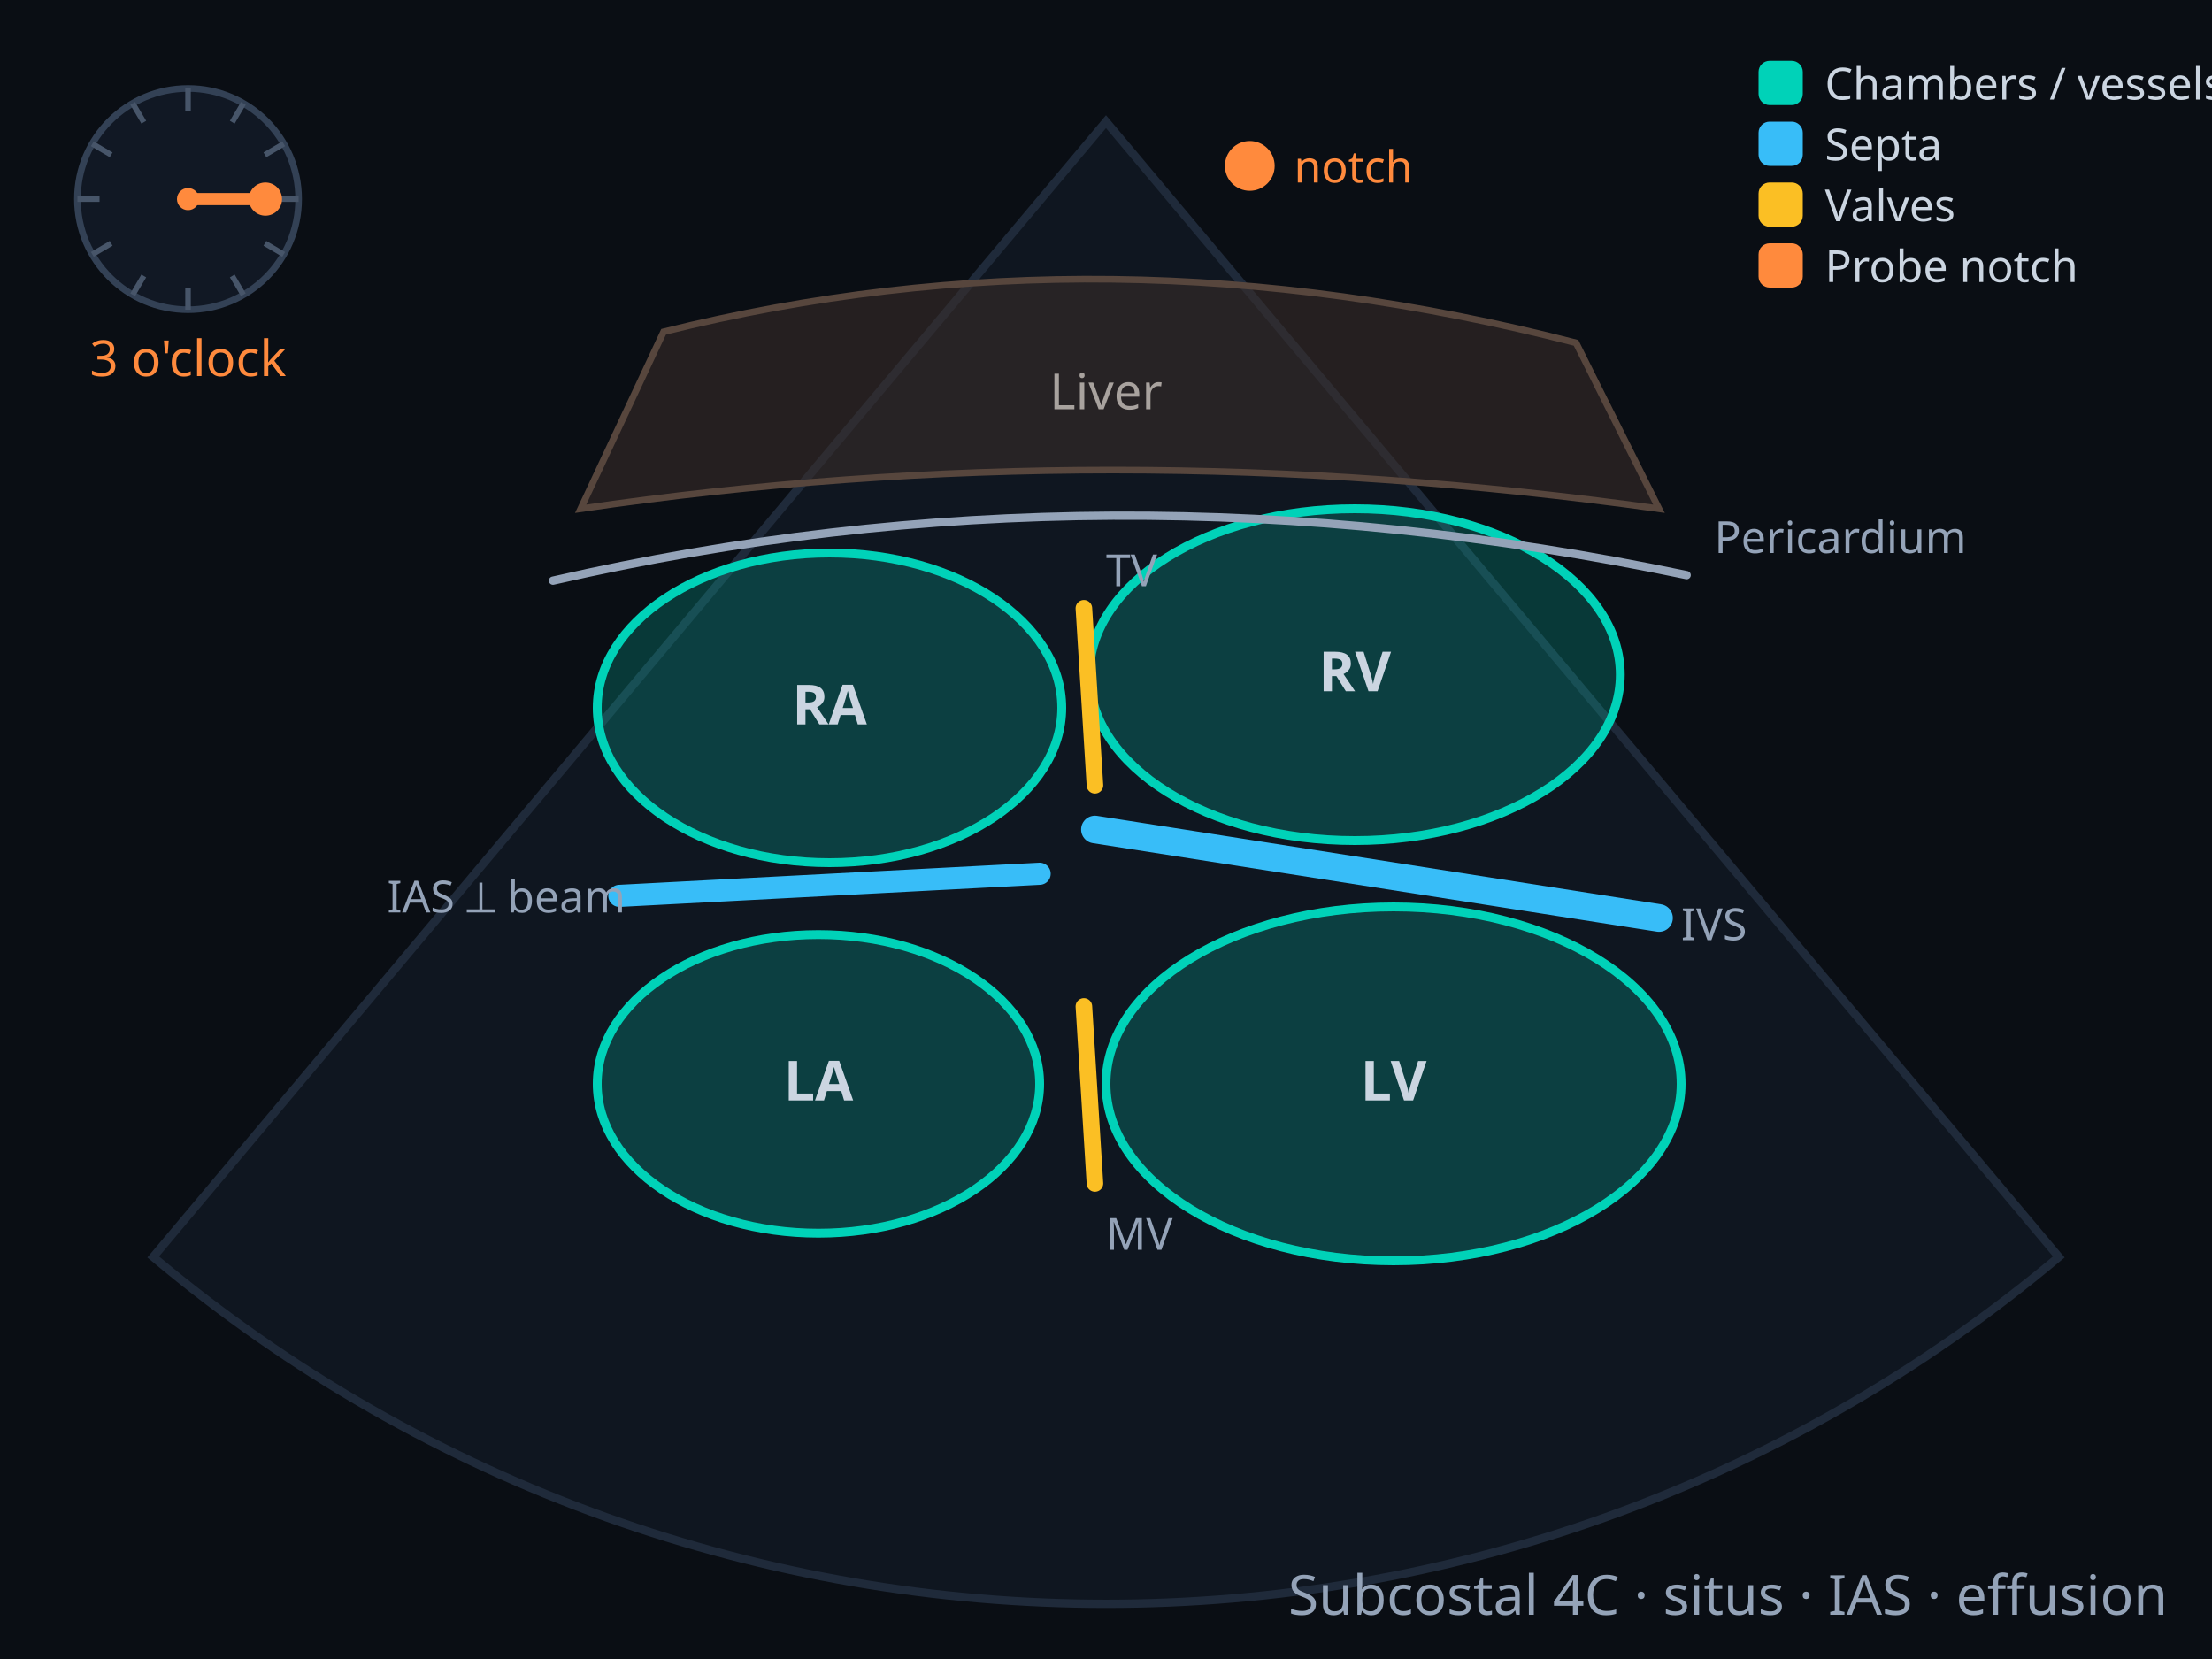
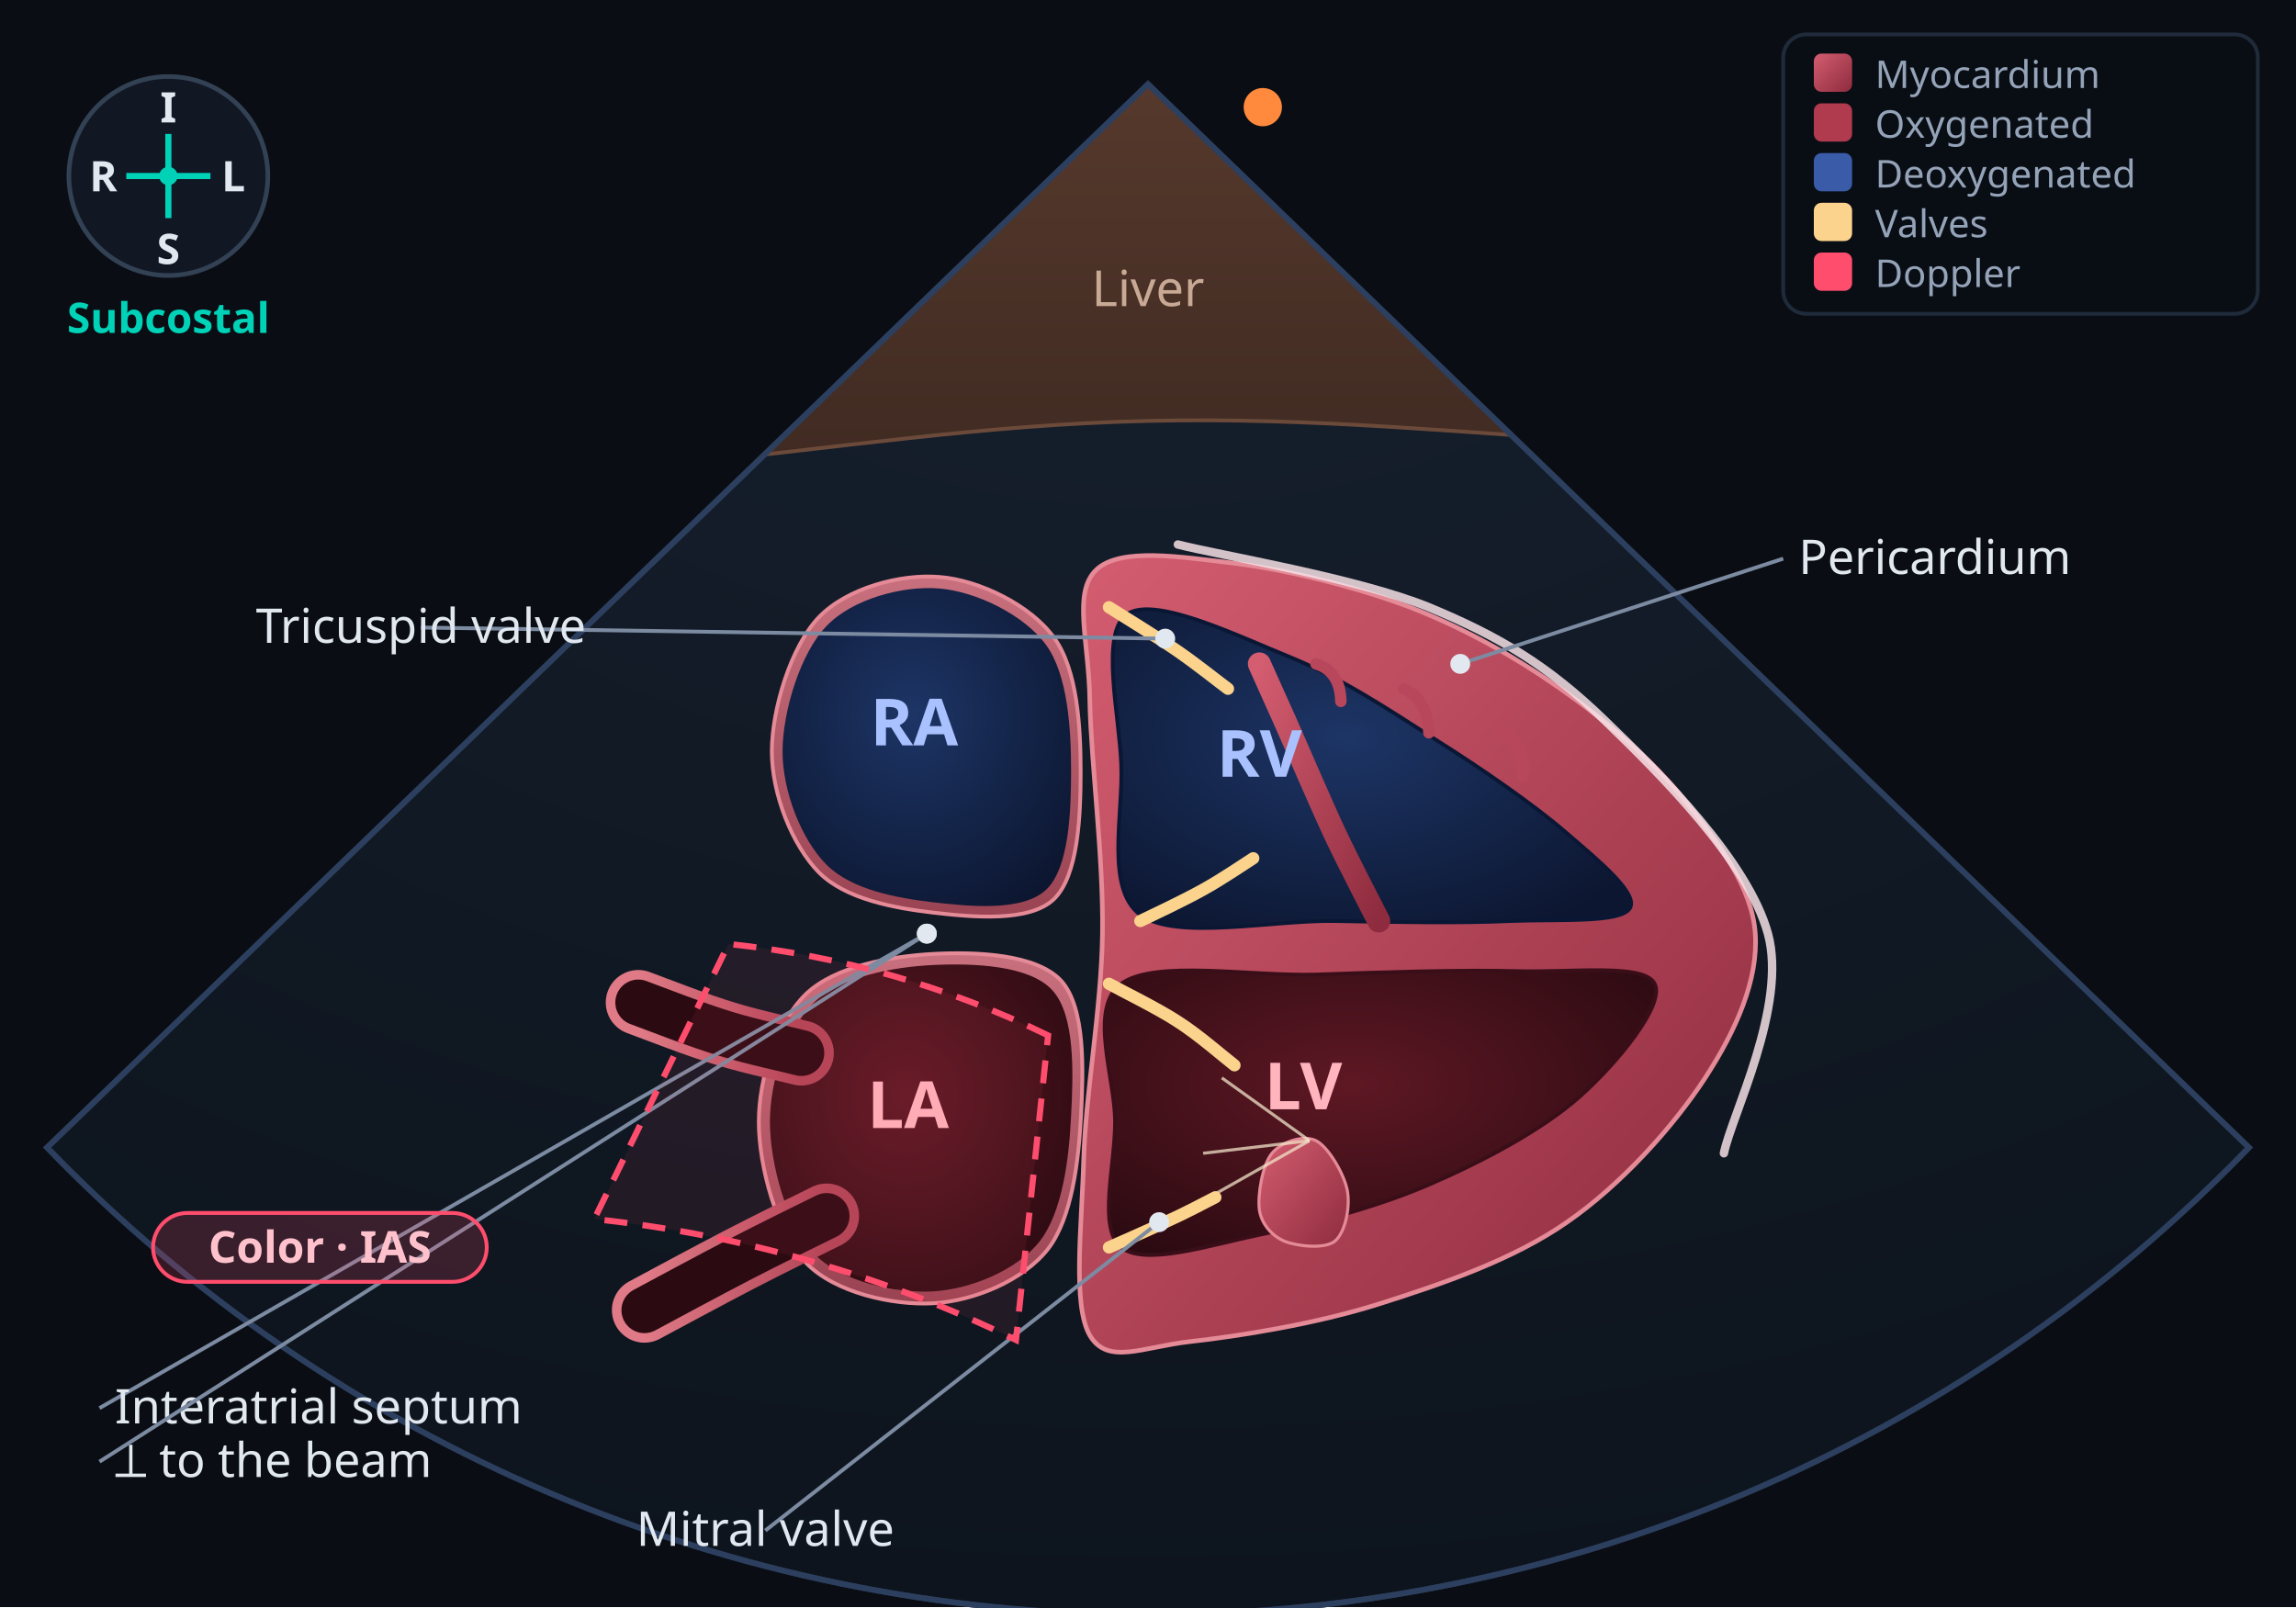
- <svg xmlns="http://www.w3.org/2000/svg" width="400" height="300" viewBox="0 0 400 300">
-   <rect x="0" y="0" width="400" height="300" fill="#0A0E14" />
-   <path d="M200,22 L27.7,227.3 A268,268 0 0,0 372.3,227.3 Z" fill="#0F1620" stroke="#1F2A3A" stroke-width="1.5" />
-   <path d="M120,60 Q200,40 285,62 L300,92 Q200,78 105,92 Z" fill="#3B2F2A" fill-opacity="0.55" stroke="#57463D" stroke-width="1.2" />
-   <text x="200" y="74" font-family="sans-serif" font-size="9" font-weight="normal" fill="#A8A29E" text-anchor="middle">Liver</text>
-   <ellipse cx="150" cy="128" rx="42" ry="28" fill="#00D2B8" fill-opacity="0.22" stroke="#00D2B8" stroke-width="1.6" />
-   <text x="150" y="131" font-family="sans-serif" font-size="10" font-weight="bold" fill="#CBD5E1" text-anchor="middle">RA</text>
-   <ellipse cx="245" cy="122" rx="48" ry="30" fill="#00D2B8" fill-opacity="0.22" stroke="#00D2B8" stroke-width="1.6" />
-   <text x="245" y="125" font-family="sans-serif" font-size="10" font-weight="bold" fill="#CBD5E1" text-anchor="middle">RV</text>
-   <ellipse cx="148" cy="196" rx="40" ry="27" fill="#00D2B8" fill-opacity="0.22" stroke="#00D2B8" stroke-width="1.6" />
-   <text x="148" y="199" font-family="sans-serif" font-size="10" font-weight="bold" fill="#CBD5E1" text-anchor="middle">LA</text>
-   <ellipse cx="252" cy="196" rx="52" ry="32" fill="#00D2B8" fill-opacity="0.22" stroke="#00D2B8" stroke-width="1.6" />
-   <text x="252" y="199" font-family="sans-serif" font-size="10" font-weight="bold" fill="#CBD5E1" text-anchor="middle">LV</text>
-   <line x1="112" y1="162" x2="188" y2="158" stroke="#38BDF8" stroke-width="4" stroke-linecap="round" />
-   <text x="70" y="165" font-family="sans-serif" font-size="8" font-weight="normal" fill="#94A3B8" text-anchor="start">IAS ⟂ beam</text>
-   <line x1="198" y1="150" x2="300" y2="166" stroke="#38BDF8" stroke-width="5" stroke-linecap="round" />
-   <text x="304" y="170" font-family="sans-serif" font-size="8" font-weight="normal" fill="#94A3B8" text-anchor="start">IVS</text>
-   <line x1="196" y1="110" x2="198" y2="142" stroke="#FBBF24" stroke-width="3" stroke-linecap="round" />
-   <text x="200" y="106" font-family="sans-serif" font-size="8" font-weight="normal" fill="#94A3B8" text-anchor="start">TV</text>
-   <line x1="196" y1="182" x2="198" y2="214" stroke="#FBBF24" stroke-width="3" stroke-linecap="round" />
-   <text x="200" y="226" font-family="sans-serif" font-size="8" font-weight="normal" fill="#94A3B8" text-anchor="start">MV</text>
-   <path d="M100,105 Q200,82 305,104" fill="none" stroke="#94A3B8" stroke-width="1.5" stroke-linecap="round" stroke-linejoin="round" />
-   <text x="310" y="100" font-family="sans-serif" font-size="8" font-weight="normal" fill="#94A3B8" text-anchor="start">Pericardium</text>
-   <circle cx="226" cy="30" r="4.5" fill="#FF8A3D" />
-   <text x="234" y="33" font-family="sans-serif" font-size="8" fill="#FF8A3D">notch</text>
-   <circle cx="34" cy="36" r="20" fill="#111824" stroke="#334155" stroke-width="1.2" />
-   <line x1="34.0" y1="20.0" x2="34.0" y2="16.0" stroke="#475569" stroke-width="1" />
-   <line x1="42.0" y1="22.1" x2="44.0" y2="18.7" stroke="#475569" stroke-width="1" />
-   <line x1="47.9" y1="28.0" x2="51.3" y2="26.0" stroke="#475569" stroke-width="1" />
-   <line x1="50.0" y1="36.0" x2="54.0" y2="36.0" stroke="#475569" stroke-width="1" />
-   <line x1="47.9" y1="44.0" x2="51.3" y2="46.0" stroke="#475569" stroke-width="1" />
-   <line x1="42.0" y1="49.9" x2="44.0" y2="53.3" stroke="#475569" stroke-width="1" />
-   <line x1="34.0" y1="52.0" x2="34.0" y2="56.0" stroke="#475569" stroke-width="1" />
-   <line x1="26.0" y1="49.9" x2="24.0" y2="53.3" stroke="#475569" stroke-width="1" />
-   <line x1="20.1" y1="44.0" x2="16.7" y2="46.0" stroke="#475569" stroke-width="1" />
-   <line x1="18.0" y1="36.0" x2="14.0" y2="36.0" stroke="#475569" stroke-width="1" />
-   <line x1="20.1" y1="28.0" x2="16.7" y2="26.0" stroke="#475569" stroke-width="1" />
-   <line x1="26.0" y1="22.1" x2="24.0" y2="18.7" stroke="#475569" stroke-width="1" />
-   <line x1="34" y1="36" x2="48.0" y2="36.0" stroke="#FF8A3D" stroke-width="2.2" stroke-linecap="round" />
-   <circle cx="48.0" cy="36.0" r="3" fill="#FF8A3D" />
-   <circle cx="34" cy="36" r="2" fill="#FF8A3D" />
-   <text x="34" y="68" font-family="sans-serif" font-size="9" fill="#FF8A3D" text-anchor="middle">3 o'clock</text>
-   <rect x="318" y="11" width="8" height="8" rx="2" fill="#00D2B8" />
-   <text x="330" y="18" font-family="sans-serif" font-size="8" fill="#CBD5E1">Chambers / vessels</text>
-   <rect x="318" y="22" width="8" height="8" rx="2" fill="#38BDF8" />
-   <text x="330" y="29" font-family="sans-serif" font-size="8" fill="#CBD5E1">Septa</text>
-   <rect x="318" y="33" width="8" height="8" rx="2" fill="#FBBF24" />
-   <text x="330" y="40" font-family="sans-serif" font-size="8" fill="#CBD5E1">Valves</text>
-   <rect x="318" y="44" width="8" height="8" rx="2" fill="#FF8A3D" />
-   <text x="330" y="51" font-family="sans-serif" font-size="8" fill="#CBD5E1">Probe notch</text>
-   <text x="392" y="292" font-family="sans-serif" font-size="10" fill="#94A3B8" text-anchor="end">Subcostal 4C · situs · IAS · effusion</text>
+ <svg xmlns="http://www.w3.org/2000/svg" width="600" height="420" viewBox="0 0 600 420">
+   <defs>
+     <linearGradient id="myo" x1="0" y1="0" x2="1" y2="1">
+       <stop offset="0" stop-color="#D45D70" />
+       <stop offset="1" stop-color="#8E2B3E" />
+     </linearGradient>
+     <linearGradient id="myoThin" x1="0" y1="0" x2="0" y2="1">
+       <stop offset="0" stop-color="#C9707E" />
+       <stop offset="1" stop-color="#9A4352" />
+     </linearGradient>
+     <radialGradient id="bloodL" cx="0.45" cy="0.4" r="0.7">
+       <stop offset="0" stop-color="#5E1824" />
+       <stop offset="1" stop-color="#2B0A11" />
+     </radialGradient>
+     <radialGradient id="bloodR" cx="0.45" cy="0.4" r="0.7">
+       <stop offset="0" stop-color="#1D3566" />
+       <stop offset="1" stop-color="#0C1630" />
+     </radialGradient>
+     <linearGradient id="aortaWall" x1="0" y1="0" x2="1" y2="0">
+       <stop offset="0" stop-color="#E07A86" />
+       <stop offset="1" stop-color="#B04456" />
+     </linearGradient>
+     <linearGradient id="veinWall" x1="0" y1="0" x2="1" y2="0">
+       <stop offset="0" stop-color="#7F9BD6" />
+       <stop offset="1" stop-color="#4C66A6" />
+     </linearGradient>
+     <linearGradient id="liver" x1="0" y1="0" x2="0" y2="1">
+       <stop offset="0" stop-color="#5A3B2E" />
+       <stop offset="1" stop-color="#3A271F" />
+     </linearGradient>
+     <radialGradient id="sectorFill" cx="0.5" cy="0" r="1">
+       <stop offset="0" stop-color="#16202E" />
+       <stop offset="1" stop-color="#0D141D" />
+     </radialGradient>
+   </defs>
+   <rect x="0" y="0" width="600" height="420" fill="#0A0E14" />
+   <clipPath id="sectorClip">
+     <path d="M300,22 L12.3,299.9 A400,400 0 0,0 587.7,299.9 Z" />
+   </clipPath>
+   <path d="M300,22 L12.3,299.9 A400,400 0 0,0 587.7,299.9 Z" fill="url(#sectorFill)" stroke="#22314A" stroke-width="1.5" />
+   <g clip-path="url(#sectorClip)">
+     <path d="M0,20 C100,0 500,2 600,20 C700,38 628.3,112 600,128 C571.7,144 480,119 430,116 C380,113 343.3,109 300,110 C256.7,111 220,117 170,122 C120,127 28.3,157 0,140 C-28.3,123 -100,40 0,20 Z" fill="url(#liver)" stroke="#6B4A3A" stroke-width="1" stroke-linecap="round" stroke-linejoin="round" />
+     <path d="M277.3,256.3 C283.7,263.4 283.1,279.7 282.5,291.4 C281.9,303.1 280.2,318.3 273.8,326.5 C267.3,334.7 254.5,340 243.9,340.6 C233.4,341.2 218.2,337.9 210.6,330 C203,322.1 198.3,304.9 198.3,293.2 C198.3,281.5 203,267.2 210.6,259.8 C218.2,252.5 232.8,249.9 243.9,249.3 C255,248.7 270.8,249.3 277.3,256.3 Z" fill="url(#myoThin)" stroke="#E58A97" stroke-width="1" stroke-linecap="round" stroke-linejoin="round" />
+     <path d="M275,258.8 C281,265.3 280.5,280.6 279.9,291.6 C279.4,302.5 277.7,316.7 271.7,324.4 C265.7,332 253.7,336.9 243.8,337.5 C234,338 219.8,335 212.7,327.6 C205.6,320.3 201.2,304.1 201.2,293.2 C201.2,282.3 205.6,268.9 212.7,262 C219.8,255.2 233.5,252.7 243.8,252.2 C254.2,251.7 269,252.2 275,258.8 Z" fill="url(#bloodL)" stroke="none" stroke-width="0" stroke-linecap="round" stroke-linejoin="round" />
+     <path d="M275.4,235 C281.8,228.8 282.4,213.1 282.4,201.6 C282.4,190.2 281.6,175 275.4,166.6 C269.3,158.1 255.8,151.6 245.6,150.8 C235.3,149.9 221.3,153.7 214,161.3 C206.7,168.9 201.7,185.3 201.7,196.4 C201.7,207.5 207,220.9 214,228 C221,235 233.6,237.3 243.8,238.5 C254.1,239.7 269,241.1 275.4,235 Z" fill="url(#myoThin)" stroke="#E58A97" stroke-width="1" stroke-linecap="round" stroke-linejoin="round" />
+     <path d="M273.4,232.5 C279.4,226.8 279.9,212 279.9,201.4 C279.9,190.7 279.1,176.5 273.4,168.6 C267.6,160.6 255,154.6 245.5,153.8 C235.9,153 222.8,156.5 216,163.6 C209.1,170.7 204.5,186.1 204.5,196.4 C204.5,206.8 209.4,219.4 216,226 C222.5,232.5 234.3,234.7 243.8,235.8 C253.4,236.9 267.3,238.3 273.4,232.5 Z" fill="url(#bloodR)" stroke="none" stroke-width="0" stroke-linecap="round" stroke-linejoin="round" />
+     <path d="M209.4,275.2 C206.1,274.3 196.8,272.4 189.7,270.2 C182.6,268.1 170.6,263.4 166.8,262" fill="none" stroke="url(#aortaWall)" stroke-width="17" stroke-linecap="round" stroke-linejoin="round" />
+     <path d="M209.4,275.2 C206.1,274.3 196.8,272.4 189.7,270.2 C182.6,268.1 170.6,263.4 166.8,262" fill="none" stroke="#2B0A11" stroke-width="12" stroke-linecap="round" stroke-linejoin="round" />
+     <path d="M216,317.8 C212.1,319.7 200.9,325.2 193,329.3 C185.1,333.4 172.5,340.2 168.4,342.4" fill="none" stroke="url(#aortaWall)" stroke-width="17" stroke-linecap="round" stroke-linejoin="round" />
+     <path d="M216,317.8 C212.1,319.7 200.9,325.2 193,329.3 C185.1,333.4 172.5,340.2 168.4,342.4" fill="none" stroke="#2B0A11" stroke-width="12" stroke-linecap="round" stroke-linejoin="round" />
+     <path d="M458.7,244 C459.5,256 453.8,269.1 445.6,281.7 C437.4,294.3 423.7,309.6 409.5,319.4 C395.3,329.3 376.7,335.6 360.3,340.8 C343.9,346 323.7,349.2 311.1,350.6 C298.5,352 289.5,356.9 284.8,349 C280.2,341 282.7,320.5 283.2,303 C283.7,285.5 287.8,264 288.1,244 C288.4,224 285.1,199.2 284.8,183.3 C284.6,167.5 280.2,154.9 286.5,148.9 C292.8,142.9 308.9,145.6 322.6,147.2 C336.2,148.9 354.3,153.3 368.5,158.7 C382.7,164.2 395.8,171.6 407.8,180 C419.9,188.5 432.2,198.9 440.6,209.6 C449.1,220.2 457.9,232 458.7,244 Z" fill="url(#myo)" stroke="#E58A97" stroke-width="1.2" stroke-linecap="round" stroke-linejoin="round" />
+     <path d="M432.4,257.1 C435.2,262.6 422.6,277.9 412.8,286.6 C402.9,295.4 387.3,303.6 373.4,309.6 C359.5,315.6 342.5,320 329.1,322.7 C315.7,325.5 299.3,330.9 293,326 C286.8,321.1 291.4,304.7 291.4,293.2 C291.4,281.7 284.3,263.5 293,257.1 C301.8,250.7 326.7,255.2 343.9,254.7 C361.1,254.1 381.6,253.4 396.4,253.8 C411.1,254.2 429.7,251.7 432.4,257.1 Z" fill="url(#bloodL)" stroke="#3A0E18" stroke-width="1" stroke-linecap="round" stroke-linejoin="round" />
+     <path d="M425.9,237.4 C428.3,233.6 418,225.1 409.5,217.8 C401,210.4 387.1,200.8 375,193.2 C363,185.5 350.7,177.3 337.3,171.8 C323.9,166.4 302.1,155.7 294.7,160.4 C287.3,165 292.5,186.6 293,199.7 C293.6,212.8 288.7,232.2 298,239.1 C307.3,245.9 332.7,240.4 348.8,240.7 C364.9,241 381.9,241.3 394.7,240.7 C407.6,240.2 423.4,241.3 425.9,237.4 Z" fill="url(#bloodR)" stroke="#0A1734" stroke-width="1" stroke-linecap="round" stroke-linejoin="round" />
+     <path d="M360.3,240.7 C358.4,236.9 352.9,226.5 348.8,217.8 C344.7,209 339,195.6 335.7,188.2 C332.4,180.9 330.2,175.9 329.1,173.5" fill="none" stroke="url(#myo)" stroke-width="6" stroke-linecap="round" stroke-linejoin="round" />
+     <path d="M343.9,173.5 Q350.2,175.4 350.4,183.3" fill="none" stroke="#B9475B" stroke-width="3" stroke-linecap="round" stroke-linejoin="round" />
+     <path d="M366.8,180 Q373.1,182.8 373.4,191.5" fill="none" stroke="#B9475B" stroke-width="3" stroke-linecap="round" stroke-linejoin="round" />
+     <path d="M393.1,191.5 Q398.5,194.3 398,203" fill="none" stroke="#B9475B" stroke-width="3" stroke-linecap="round" stroke-linejoin="round" />
+     <path d="M348.8,324.4 C351.5,322.2 352.9,315.6 352.1,311.2 C351.3,306.9 347.2,299.8 343.9,298.1 C340.6,296.5 334.9,298.4 332.4,301.4 C329.9,304.4 328.6,312.3 329.1,316.2 C329.7,320 332.4,323 335.7,324.4 C339,325.7 346.1,326.5 348.8,324.4 Z" fill="url(#myo)" stroke="#E58A97" stroke-width="0.8" stroke-linecap="round" stroke-linejoin="round" />
+     <line x1="342.2" y1="298.1" x2="319.3" y2="281.7" stroke="#F1E3C6" stroke-width="0.8" stroke-opacity="0.75" />
+     <line x1="342.2" y1="298.1" x2="314.4" y2="301.4" stroke="#F1E3C6" stroke-width="0.8" stroke-opacity="0.75" />
+     <line x1="342.2" y1="298.1" x2="316" y2="312.9" stroke="#F1E3C6" stroke-width="0.8" stroke-opacity="0.75" />
+     <path d="M289.8,257.1 C292.8,258.8 302.3,263.4 307.8,267 C313.3,270.5 320.1,276.5 322.6,278.4" fill="none" stroke="#FBD38D" stroke-width="3.2" stroke-linecap="round" stroke-linejoin="round" />
+     <path d="M289.8,326 C292.2,324.9 299.9,321.6 304.5,319.4 C309.2,317.3 315.5,314 317.6,312.9" fill="none" stroke="#FBD38D" stroke-width="3.2" stroke-linecap="round" stroke-linejoin="round" />
+     <path d="M298,240.7 C300.7,239.4 309.4,235.3 314.4,232.5 C319.3,229.8 325.3,225.7 327.5,224.3" fill="none" stroke="#FBD38D" stroke-width="3.2" stroke-linecap="round" stroke-linejoin="round" />
+     <path d="M289.8,158.7 C292.8,160.6 302.6,166.6 307.8,170.2 C313,173.8 318.7,178.4 320.9,180" fill="none" stroke="#FBD38D" stroke-width="3.2" stroke-linecap="round" stroke-linejoin="round" />
+     <path d="M307.8,142.3 C318.7,145.1 354.8,151.1 373.4,158.7 C392,166.4 404.6,174 419.3,188.2 C434.1,202.5 456.8,225.1 462,244 C467.2,262.9 452.4,291.8 450.5,301.4" fill="none" stroke="#F4E1E5" stroke-width="2.2" stroke-linecap="round" stroke-linejoin="round" stroke-opacity="0.85" />
+   </g>
+   <path d="M300,22 L12.3,299.9 A400,400 0 0,0 587.7,299.9 Z" fill="none" stroke="#2C3F5E" stroke-width="1.5" />
+   <text x="300" y="80" font-family="sans-serif" font-size="13" fill="#C8A995" text-anchor="middle">Liver</text>
+   <text x="329.1" y="203" font-family="sans-serif" font-size="17" font-weight="bold" fill="#A9C1FF" text-anchor="middle">RV</text>
+   <text x="340.6" y="289.9" font-family="sans-serif" font-size="17" font-weight="bold" fill="#FFB4BE" text-anchor="middle">LV</text>
+   <text x="238.9" y="194.8" font-family="sans-serif" font-size="17" font-weight="bold" fill="#A9C1FF" text-anchor="middle">RA</text>
+   <text x="237.3" y="294.8" font-family="sans-serif" font-size="17" font-weight="bold" fill="#FFB4BE" text-anchor="middle">LA</text>
+   <polyline points="26,368 242.2,244" fill="none" stroke="#7C8BA1" stroke-width="1" />
+   <circle cx="242.2" cy="244" r="2.6" fill="#E2E8F0" />
+   <text x="30" y="372" font-family="sans-serif" font-size="12.5" fill="#E2E8F0" text-anchor="start">Interatrial septum</text>
+   <polyline points="26,382 242.2,244" fill="none" stroke="#7C8BA1" stroke-width="1" />
+   <circle cx="242.2" cy="244" r="2.6" fill="#E2E8F0" />
+   <text x="30" y="386" font-family="sans-serif" font-size="12.5" fill="#E2E8F0" text-anchor="start">⟂ to the beam</text>
+   <polyline points="466,146 381.6,173.5" fill="none" stroke="#7C8BA1" stroke-width="1" />
+   <circle cx="381.6" cy="173.5" r="2.6" fill="#E2E8F0" />
+   <text x="470" y="150" font-family="sans-serif" font-size="12.5" fill="#E2E8F0" text-anchor="start">Pericardium</text>
+   <polyline points="110,164 304.5,166.9" fill="none" stroke="#7C8BA1" stroke-width="1" />
+   <circle cx="304.5" cy="166.9" r="2.6" fill="#E2E8F0" />
+   <text x="110" y="168" font-family="sans-serif" font-size="12.5" fill="#E2E8F0" text-anchor="middle">Tricuspid valve</text>
+   <polyline points="200,400 302.9,319.4" fill="none" stroke="#7C8BA1" stroke-width="1" />
+   <circle cx="302.9" cy="319.4" r="2.6" fill="#E2E8F0" />
+   <text x="200" y="404" font-family="sans-serif" font-size="12.5" fill="#E2E8F0" text-anchor="middle">Mitral valve</text>
+   <path d="M273.9,270.6 A250,250 0 0,0 190.4,246.7 L155.3,318.6 A330,330 0 0,1 265.5,350.2 Z" fill="#FF4D6D" fill-opacity="0.08" stroke="#FF4D6D" stroke-width="1.6" stroke-dasharray="6,4" />
+   <rect x="40" y="317" width="87.2" height="18" rx="9" fill="#FF4D6D" fill-opacity="0.18" stroke="#FF4D6D" stroke-width="1" />
+   <text x="83.6" y="330" font-family="sans-serif" font-size="11.5" font-weight="bold" fill="#FFC2CC" text-anchor="middle">Color · IAS</text>
+   <circle cx="330" cy="28" r="5" fill="#FF8A3D" />
+   <g>
+     <circle cx="44" cy="46" r="26" fill="#111824" stroke="#334155" stroke-width="1.2" />
+     <line x1="44" y1="46" x2="44" y2="35" stroke="#00D2B8" stroke-width="1.6" />
+     <line x1="44" y1="46" x2="44" y2="57" stroke="#00D2B8" stroke-width="1.6" />
+     <line x1="44" y1="46" x2="33" y2="46" stroke="#00D2B8" stroke-width="1.6" />
+     <line x1="44" y1="46" x2="55" y2="46" stroke="#00D2B8" stroke-width="1.6" />
+     <circle cx="44" cy="46" r="2.4" fill="#00D2B8" />
+     <text x="44" y="32" font-family="sans-serif" font-size="11" font-weight="bold" fill="#E2E8F0" text-anchor="middle">I</text>
+     <text x="44" y="69" font-family="sans-serif" font-size="11" font-weight="bold" fill="#E2E8F0" text-anchor="middle">S</text>
+     <text x="27" y="50" font-family="sans-serif" font-size="11" font-weight="bold" fill="#E2E8F0" text-anchor="middle">R</text>
+     <text x="61" y="50" font-family="sans-serif" font-size="11" font-weight="bold" fill="#E2E8F0" text-anchor="middle">L</text>
+     <text x="44" y="87" font-family="sans-serif" font-size="11" font-weight="bold" fill="#00D2B8" text-anchor="middle">Subcostal</text>
+   </g>
+   <rect x="466" y="9" width="124" height="73" rx="6" fill="#0A0E14" fill-opacity="0.85" stroke="#1F2A3A" />
+   <rect x="474" y="14" width="10" height="10" rx="2" fill="url(#myo)" />
+   <text x="490" y="23" font-family="sans-serif" font-size="10" fill="#94A3B8">Myocardium</text>
+   <rect x="474" y="27" width="10" height="10" rx="2" fill="#B03A4E" />
+   <text x="490" y="36" font-family="sans-serif" font-size="10" fill="#94A3B8">Oxygenated</text>
+   <rect x="474" y="40" width="10" height="10" rx="2" fill="#3A5BA8" />
+   <text x="490" y="49" font-family="sans-serif" font-size="10" fill="#94A3B8">Deoxygenated</text>
+   <rect x="474" y="53" width="10" height="10" rx="2" fill="#FBD38D" />
+   <text x="490" y="62" font-family="sans-serif" font-size="10" fill="#94A3B8">Valves</text>
+   <rect x="474" y="66" width="10" height="10" rx="2" fill="#FF4D6D" />
+   <text x="490" y="75" font-family="sans-serif" font-size="10" fill="#94A3B8">Doppler</text>
</svg>
